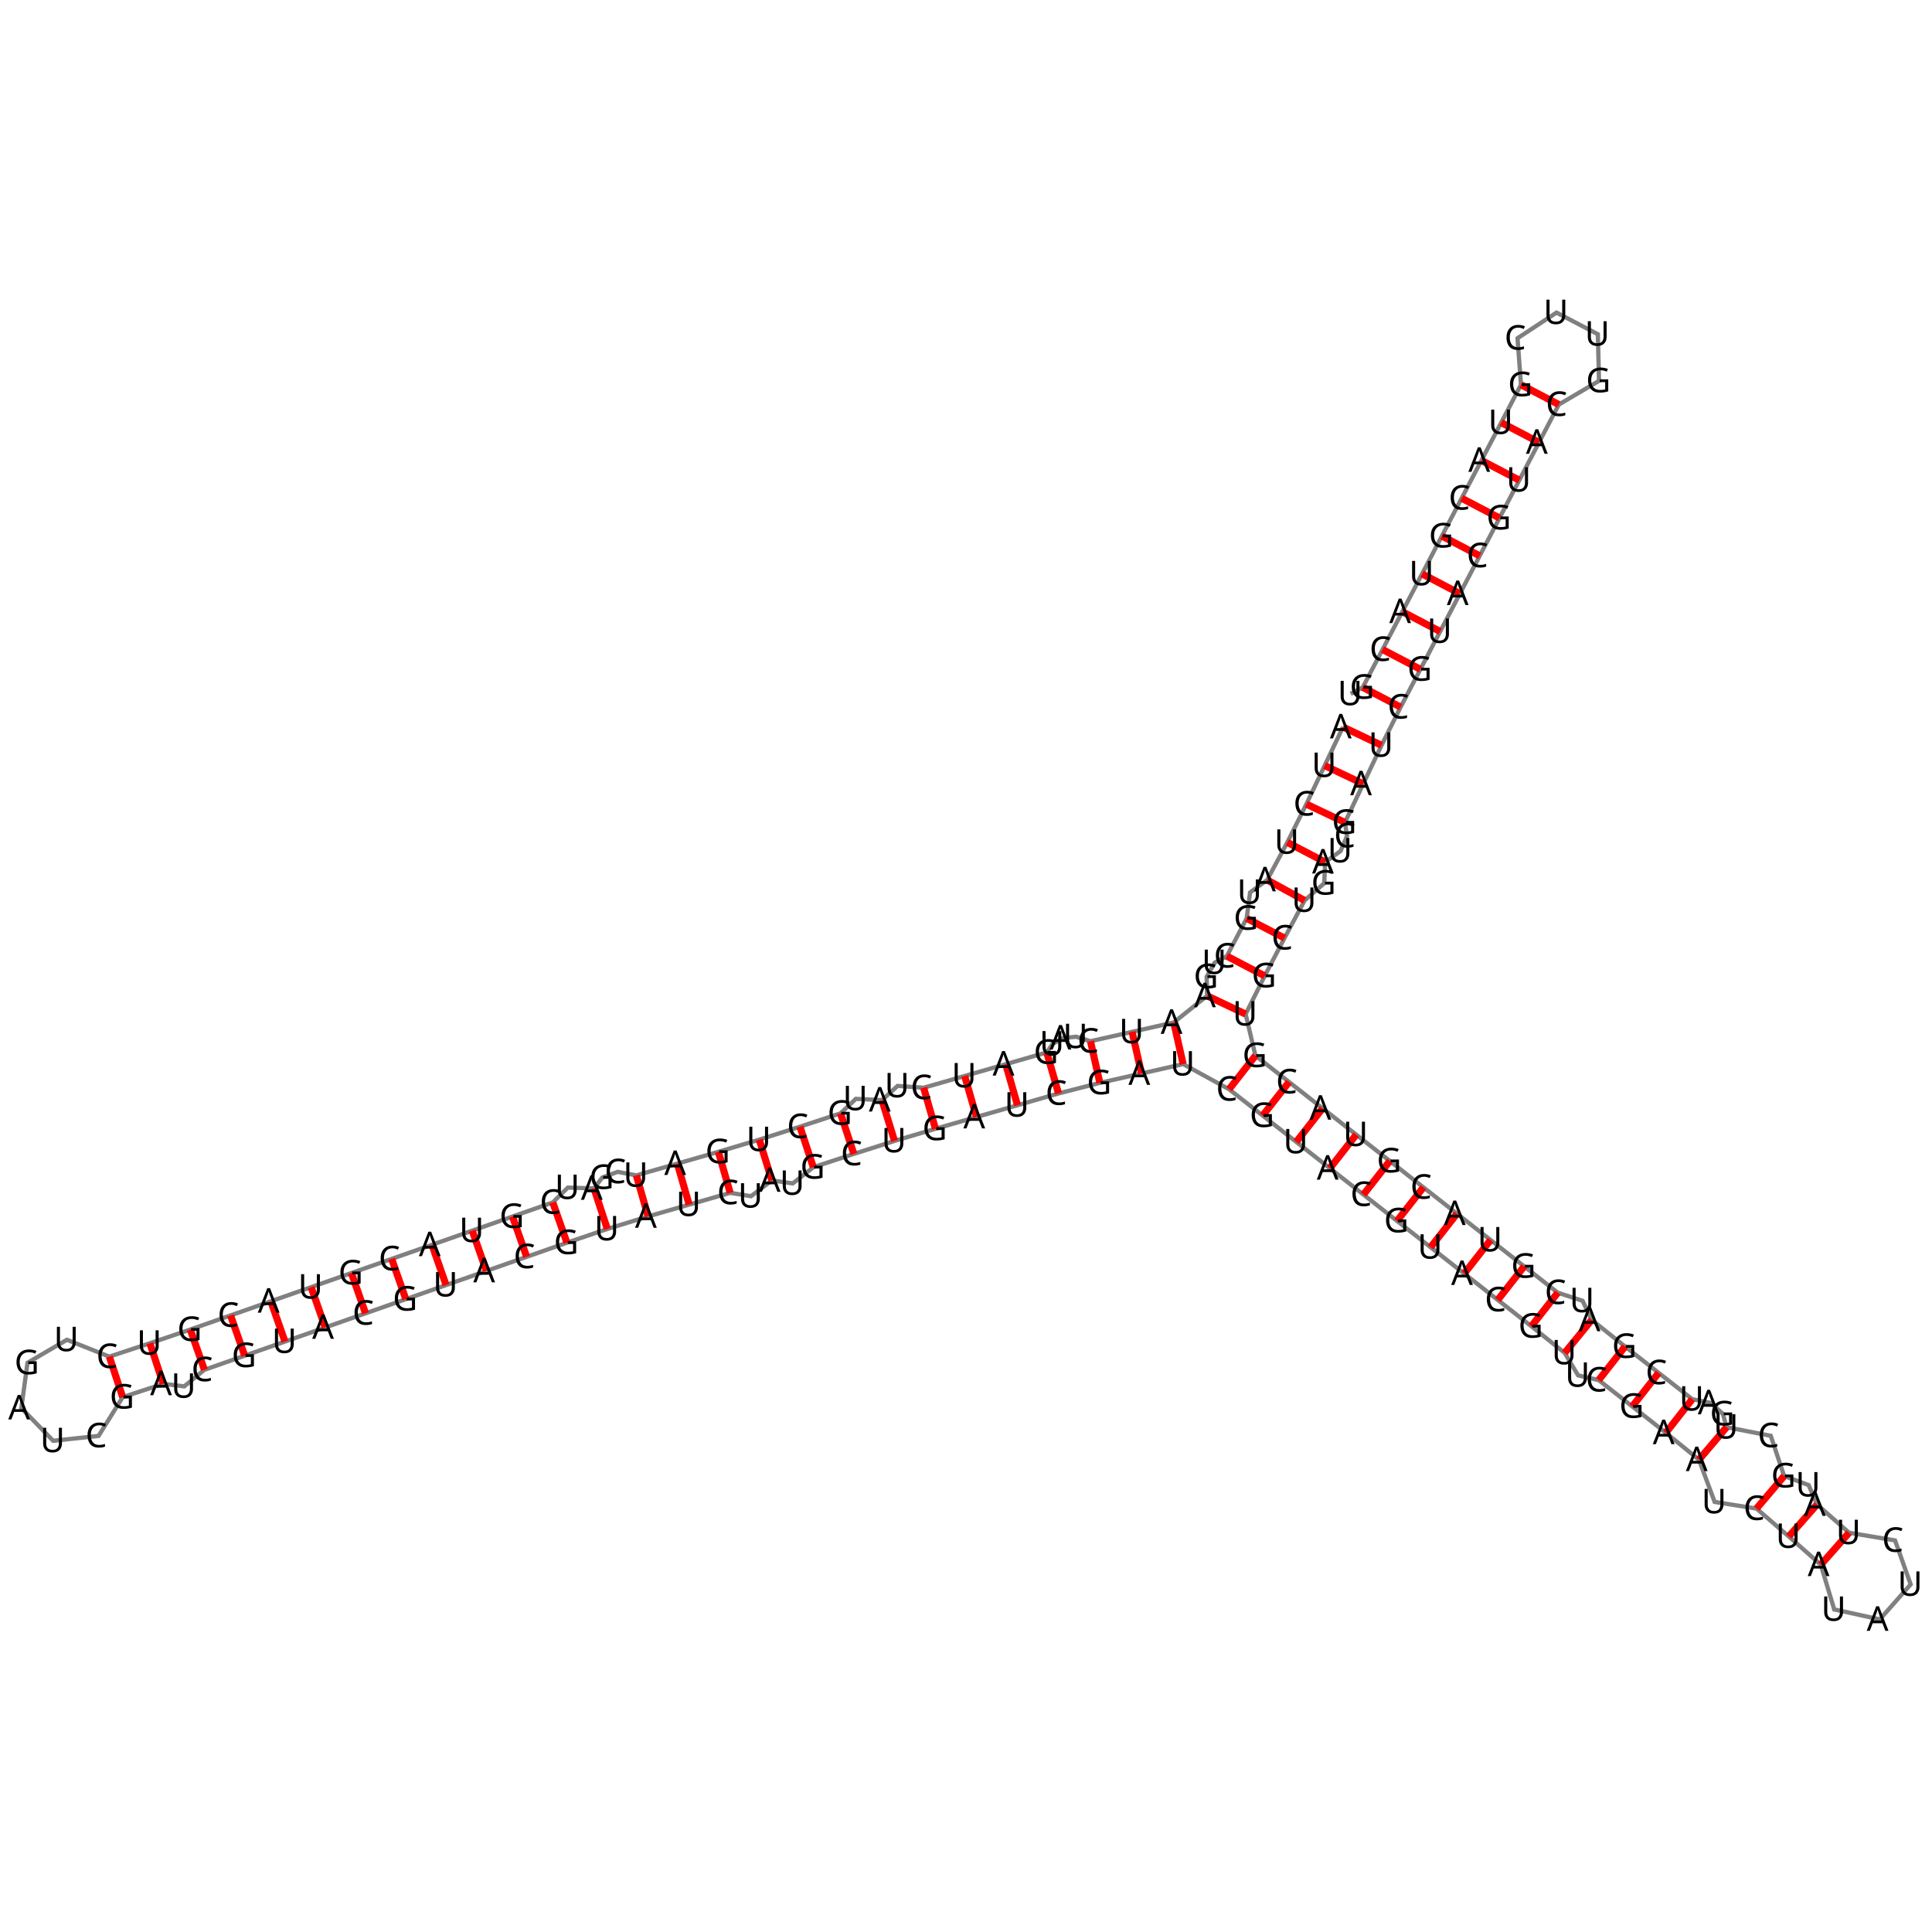
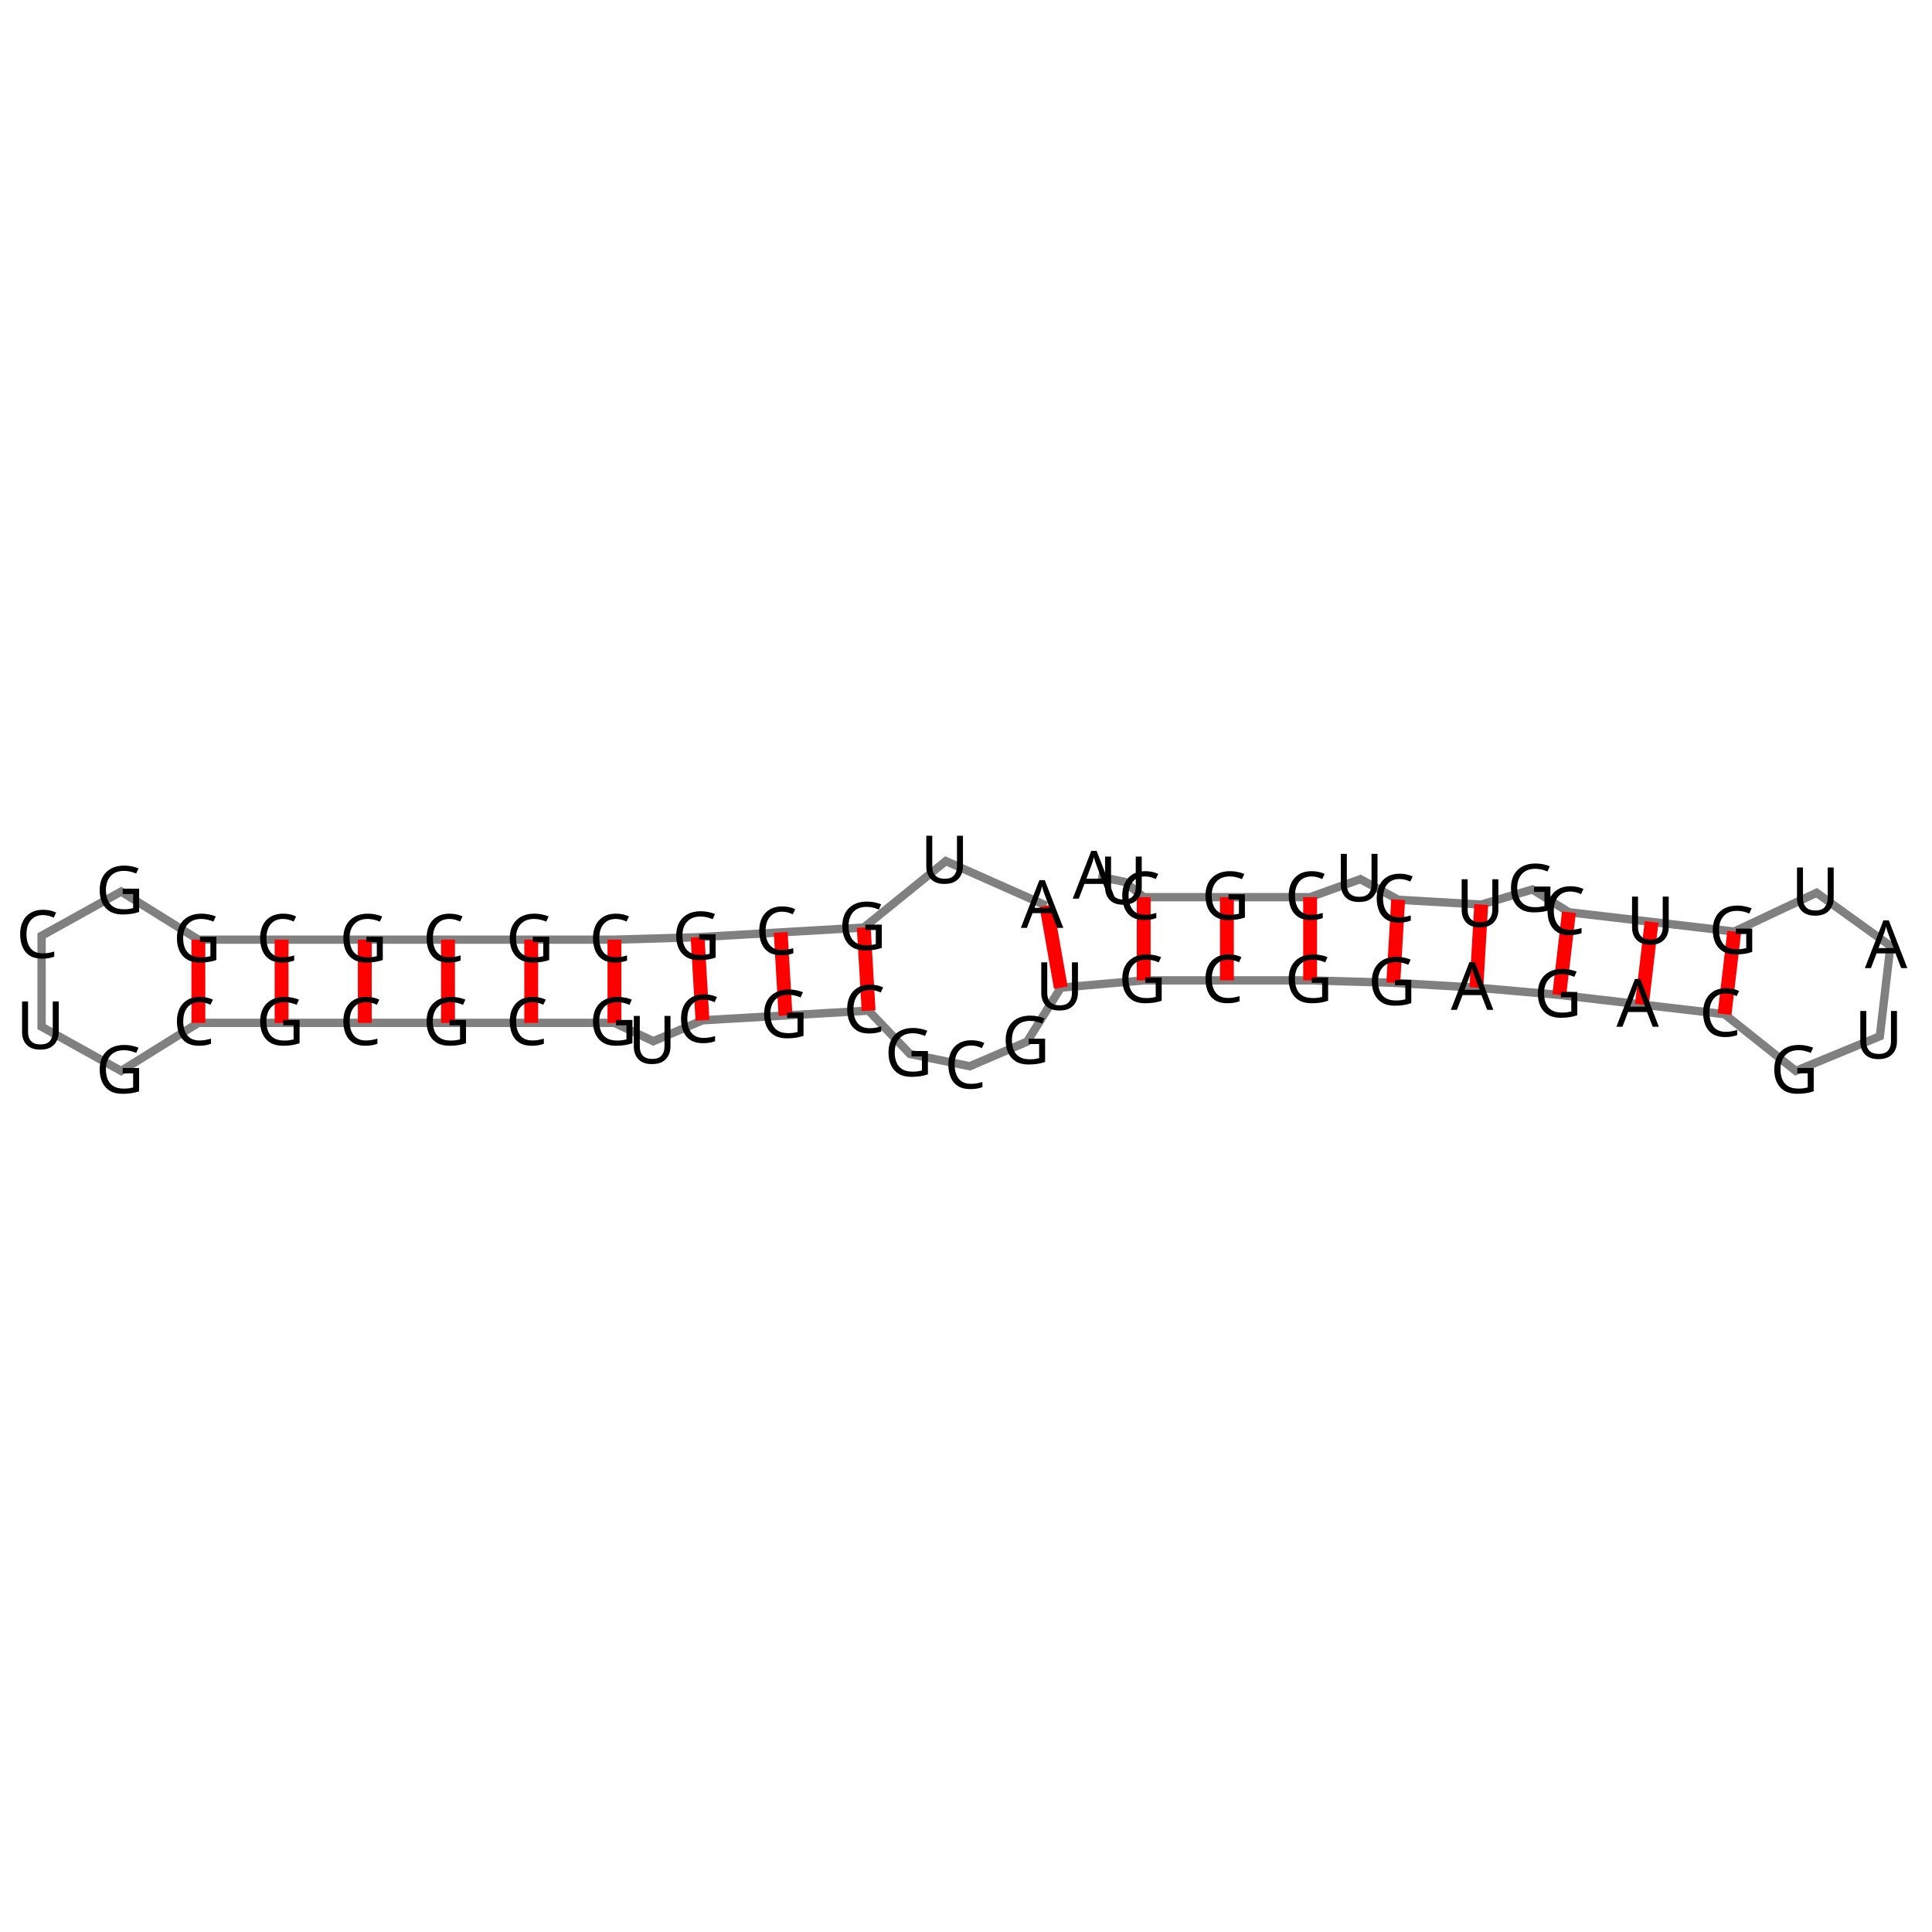
<svg xmlns="http://www.w3.org/2000/svg" height="452" width="452">
  <style type="text/css">
    
      .nucleotide {
        font-family: SansSerif;
      }
      .backbone {
        stroke: grey;
        fill:   none;
        stroke-width: 1.5;
      }
      .basepairs {
        stroke: red;
        fill:   none;
        stroke-width: 2.5;
      }
    
  </style>
  <rect style="stroke: white; fill: white" height="452" x="0" y="0" width="452" />
-   <g transform="scale(0.665705,0.665705) translate(325.8323,214.9308)">
-     <polyline class="backbone" id="outline" points="       146.143,40.573       139.709,54.123       133.276,67.673       126.582,81.097       119.503,94.321       113.503,98.698       112.288,107.801       105.336,121.093       101.083,123.360       98.234,128.347       98.385,135.034       86.670,144.402       72.037,147.700       57.404,150.997       52.331,149.410       47.636,149.909       44.061,151.992       42.032,154.932       27.614,159.069       13.196,163.207       -1.222,167.345       -10.383,166.705       -15.876,171.703       -25.048,171.241       -30.444,176.344       -44.692,181.034       -58.985,185.587       -73.362,189.863       -87.780,194.001       -102.198,198.138       -108.771,196.899       -114.156,198.897       -117.086,202.723       -126.265,202.438       -131.562,207.644       -145.717,212.608       -159.872,217.572       -174.027,222.535       -188.181,227.499       -202.336,232.463       -216.491,237.427       -230.646,242.391       -244.801,247.355       -258.956,252.319       -273.158,257.146       -287.405,261.837       -302.318,255.921       -316.169,264.017       -318.332,279.913       -307.149,291.416       -291.198,289.701       -282.715,276.084       -268.467,271.394       -261.095,272.294       -253.992,266.474       -239.837,261.510       -225.682,256.546       -211.527,251.582       -197.372,246.618       -183.217,241.654       -169.063,236.690       -154.908,231.726       -140.753,226.762       -126.598,221.799       -112.396,216.971       -98.060,212.556       -83.642,208.419       -69.224,204.281       -61.892,205.464       -54.570,199.922       -47.216,200.964       -40.002,195.282       -25.754,190.592       -11.462,186.039       2.916,181.763       17.334,177.625       31.752,173.487       46.170,169.350       60.702,165.631       75.335,162.333       89.968,159.035       106.118,167.873       117.923,177.128       129.727,186.383       141.531,195.638       153.335,204.893       165.140,214.148       176.944,223.404       188.748,232.659       200.553,241.914       212.357,251.169       224.072,260.537       228.773,268.426       236.012,270.087       247.816,279.342       259.621,288.597       271.244,298.078       276.763,312.905       291.474,315.238       302.819,325.051       314.069,334.973       318.781,350.680       334.800,354.190       345.647,341.891       340.164,326.435       323.991,323.723       312.741,313.801       309.790,306.986       301.177,303.799       296.477,289.666       280.948,286.639       279.671,281.992       275.433,278.115       268.876,276.793       257.072,267.537       245.267,258.282       233.553,248.914       230.342,242.217       221.612,239.365       209.808,230.110       198.004,220.854       186.199,211.599       174.395,202.344       162.591,193.089       150.786,183.834       138.982,174.579       127.178,165.323       115.373,156.068       111.935,141.468       118.629,128.044       125.580,114.752       132.659,101.527       139.560,95.468       139.874,88.048       145.306,84.144       147.574,78.868       146.826,74.107       153.259,60.557       159.693,47.006       166.387,33.583       173.338,20.291       180.289,6.998       187.240,-6.294       194.191,-19.586       201.143,-32.878       208.094,-46.170       215.045,-59.462       221.996,-72.755       236.126,-81.078       235.712,-97.472       221.180,-105.072       207.479,-96.059       208.704,-79.706       201.753,-66.413       194.802,-53.121       187.850,-39.829       180.899,-26.537       173.948,-13.245       166.997,0.047       160.046,13.339       153.095,26.632       148.842,28.899     " />
+   <g transform="scale(1.297871,1.297871) translate(100.48,79.4808)">
+     <polyline class="backbone" id="outline" points="       88.136,83.777       70.014,75.736       55.222,87.721       40.248,88.593       25.273,89.465       10.279,89.902       -4.721,89.902       -19.721,89.902       -34.721,89.902       -49.721,89.902       -64.721,89.902       -78.645,81.238       -92.980,89.202       -92.980,105.601       -78.645,113.565       -64.721,104.902       -49.721,104.902       -34.721,104.902       -19.721,104.902       -4.721,104.902       10.279,104.902       17.292,108.209       26.145,104.440       41.120,103.568       56.094,102.696       63.542,110.508       74.337,112.718       84.669,108.281       90.741,98.549       105.683,97.242       120.683,97.242       135.683,97.242       150.677,97.678       165.652,98.550       180.595,99.858       195.493,101.599       210.392,103.341       223.216,113.562       238.379,107.316       240.283,91.028       226.969,81.453       212.133,88.442       197.235,86.701       182.336,84.959       175.755,80.860       166.524,83.576       151.549,82.704       144.741,78.994       135.683,82.242       120.683,82.242       105.683,82.242       102.243,79.485       97.490,78.514     " />
    <g id="pairs">
-       <line class="basepairs" id="1,139" x1="146.143" y1="40.573" x2="159.693" y2="47.006" />
-       <line class="basepairs" id="2,138" x1="139.709" y1="54.123" x2="153.259" y2="60.557" />
-       <line class="basepairs" id="3,137" x1="133.276" y1="67.673" x2="146.826" y2="74.107" />
-       <line class="basepairs" id="4,134" x1="126.582" y1="81.097" x2="139.874" y2="88.048" />
-       <line class="basepairs" id="5,132" x1="119.503" y1="94.321" x2="132.659" y2="101.527" />
-       <line class="basepairs" id="7,131" x1="112.288" y1="107.801" x2="125.58" y2="114.752" />
-       <line class="basepairs" id="8,130" x1="105.336" y1="121.093" x2="118.629" y2="128.044" />
-       <line class="basepairs" id="11,129" x1="98.385" y1="135.034" x2="111.935" y2="141.468" />
-       <line class="basepairs" id="12,81" x1="86.67" y1="144.402" x2="89.968" y2="159.035" />
-       <line class="basepairs" id="13,80" x1="72.037" y1="147.7" x2="75.335" y2="162.333" />
-       <line class="basepairs" id="14,79" x1="57.404" y1="150.997" x2="60.702" y2="165.631" />
-       <line class="basepairs" id="18,78" x1="42.032" y1="154.932" x2="46.17" y2="169.35" />
-       <line class="basepairs" id="19,77" x1="27.614" y1="159.069" x2="31.752" y2="173.487" />
-       <line class="basepairs" id="20,76" x1="13.196" y1="163.207" x2="17.334" y2="177.625" />
-       <line class="basepairs" id="21,75" x1="-1.222" y1="167.345" x2="2.916" y2="181.763" />
-       <line class="basepairs" id="23,74" x1="-15.876" y1="171.703" x2="-11.462" y2="186.039" />
-       <line class="basepairs" id="25,73" x1="-30.444" y1="176.344" x2="-25.754" y2="190.592" />
-       <line class="basepairs" id="26,72" x1="-44.692" y1="181.034" x2="-40.002" y2="195.282" />
-       <line class="basepairs" id="27,70" x1="-58.985" y1="185.587" x2="-54.57" y2="199.922" />
-       <line class="basepairs" id="28,68" x1="-73.362" y1="189.863" x2="-69.224" y2="204.281" />
-       <line class="basepairs" id="29,67" x1="-87.78" y1="194.001" x2="-83.642" y2="208.419" />
-       <line class="basepairs" id="30,66" x1="-102.198" y1="198.138" x2="-98.06" y2="212.556" />
-       <line class="basepairs" id="33,65" x1="-117.086" y1="202.723" x2="-112.396" y2="216.971" />
-       <line class="basepairs" id="35,64" x1="-131.562" y1="207.644" x2="-126.598" y2="221.799" />
-       <line class="basepairs" id="36,63" x1="-145.717" y1="212.608" x2="-140.753" y2="226.762" />
-       <line class="basepairs" id="37,62" x1="-159.872" y1="217.572" x2="-154.908" y2="231.726" />
-       <line class="basepairs" id="38,61" x1="-174.027" y1="222.535" x2="-169.063" y2="236.69" />
-       <line class="basepairs" id="39,60" x1="-188.181" y1="227.499" x2="-183.217" y2="241.654" />
-       <line class="basepairs" id="40,59" x1="-202.336" y1="232.463" x2="-197.372" y2="246.618" />
-       <line class="basepairs" id="41,58" x1="-216.491" y1="237.427" x2="-211.527" y2="251.582" />
-       <line class="basepairs" id="42,57" x1="-230.646" y1="242.391" x2="-225.682" y2="256.546" />
-       <line class="basepairs" id="43,56" x1="-244.801" y1="247.355" x2="-239.837" y2="261.51" />
-       <line class="basepairs" id="44,55" x1="-258.956" y1="252.319" x2="-253.992" y2="266.474" />
-       <line class="basepairs" id="45,53" x1="-273.158" y1="257.146" x2="-268.467" y2="271.394" />
-       <line class="basepairs" id="46,52" x1="-287.405" y1="261.837" x2="-282.715" y2="276.084" />
-       <line class="basepairs" id="82,128" x1="106.118" y1="167.873" x2="115.373" y2="156.068" />
-       <line class="basepairs" id="83,127" x1="117.922" y1="177.128" x2="127.178" y2="165.323" />
-       <line class="basepairs" id="84,126" x1="129.727" y1="186.383" x2="138.982" y2="174.579" />
-       <line class="basepairs" id="85,125" x1="141.531" y1="195.638" x2="150.786" y2="183.834" />
-       <line class="basepairs" id="86,124" x1="153.335" y1="204.893" x2="162.591" y2="193.089" />
-       <line class="basepairs" id="87,123" x1="165.14" y1="214.148" x2="174.395" y2="202.344" />
-       <line class="basepairs" id="88,122" x1="176.944" y1="223.404" x2="186.199" y2="211.599" />
-       <line class="basepairs" id="89,121" x1="188.748" y1="232.659" x2="198.004" y2="220.854" />
-       <line class="basepairs" id="90,120" x1="200.553" y1="241.914" x2="209.808" y2="230.11" />
-       <line class="basepairs" id="91,119" x1="212.357" y1="251.169" x2="221.612" y2="239.365" />
-       <line class="basepairs" id="92,117" x1="224.072" y1="260.537" x2="233.553" y2="248.914" />
-       <line class="basepairs" id="94,116" x1="236.012" y1="270.087" x2="245.267" y2="258.282" />
-       <line class="basepairs" id="95,115" x1="247.816" y1="279.342" x2="257.072" y2="267.537" />
-       <line class="basepairs" id="96,114" x1="259.621" y1="288.597" x2="268.876" y2="276.793" />
-       <line class="basepairs" id="97,111" x1="271.244" y1="298.078" x2="280.948" y2="286.639" />
-       <line class="basepairs" id="99,109" x1="291.474" y1="315.238" x2="301.177" y2="303.799" />
-       <line class="basepairs" id="100,107" x1="302.819" y1="325.051" x2="312.741" y2="313.801" />
-       <line class="basepairs" id="101,106" x1="314.069" y1="334.973" x2="323.991" y2="323.723" />
-       <line class="basepairs" id="140,161" x1="166.387" y1="33.583" x2="153.095" y2="26.632" />
-       <line class="basepairs" id="141,160" x1="173.338" y1="20.291" x2="160.046" y2="13.339" />
-       <line class="basepairs" id="142,159" x1="180.289" y1="6.998" x2="166.997" y2="0.047" />
-       <line class="basepairs" id="143,158" x1="187.24" y1="-6.294" x2="173.948" y2="-13.245" />
-       <line class="basepairs" id="144,157" x1="194.191" y1="-19.586" x2="180.899" y2="-26.537" />
-       <line class="basepairs" id="145,156" x1="201.143" y1="-32.878" x2="187.85" y2="-39.829" />
-       <line class="basepairs" id="146,155" x1="208.094" y1="-46.17" x2="194.802" y2="-53.121" />
-       <line class="basepairs" id="147,154" x1="215.045" y1="-59.462" x2="201.753" y2="-66.413" />
-       <line class="basepairs" id="148,153" x1="221.996" y1="-72.755" x2="208.704" y2="-79.706" />
+       <line class="basepairs" id="1,29" x1="88.136" y1="83.777" x2="90.741" y2="98.549" />
+       <line class="basepairs" id="3,25" x1="55.222" y1="87.721" x2="56.094" y2="102.696" />
+       <line class="basepairs" id="4,24" x1="40.248" y1="88.593" x2="41.12" y2="103.568" />
+       <line class="basepairs" id="5,23" x1="25.273" y1="89.465" x2="26.145" y2="104.44" />
+       <line class="basepairs" id="6,21" x1="10.279" y1="89.902" x2="10.279" y2="104.902" />
+       <line class="basepairs" id="7,20" x1="-4.721" y1="89.902" x2="-4.721" y2="104.902" />
+       <line class="basepairs" id="8,19" x1="-19.721" y1="89.902" x2="-19.721" y2="104.902" />
+       <line class="basepairs" id="9,18" x1="-34.721" y1="89.902" x2="-34.721" y2="104.902" />
+       <line class="basepairs" id="10,17" x1="-49.721" y1="89.902" x2="-49.721" y2="104.902" />
+       <line class="basepairs" id="11,16" x1="-64.721" y1="89.902" x2="-64.721" y2="104.902" />
+       <line class="basepairs" id="30,51" x1="105.683" y1="97.242" x2="105.683" y2="82.242" />
+       <line class="basepairs" id="31,50" x1="120.683" y1="97.242" x2="120.683" y2="82.242" />
+       <line class="basepairs" id="32,49" x1="135.683" y1="97.242" x2="135.683" y2="82.242" />
+       <line class="basepairs" id="33,47" x1="150.677" y1="97.678" x2="151.549" y2="82.704" />
+       <line class="basepairs" id="34,46" x1="165.652" y1="98.55" x2="166.524" y2="83.576" />
+       <line class="basepairs" id="35,44" x1="180.595" y1="99.858" x2="182.336" y2="84.959" />
+       <line class="basepairs" id="36,43" x1="195.493" y1="101.599" x2="197.235" y2="86.701" />
+       <line class="basepairs" id="37,42" x1="210.392" y1="103.341" x2="212.133" y2="88.442" />
    </g>
    <g transform="translate(-4.6, 4)" id="seq">
-       <text class="nucleotide" x="146.143" y="40.573">A</text>
-       <text class="nucleotide" x="139.709" y="54.123">U</text>
-       <text class="nucleotide" x="133.276" y="67.673">C</text>
-       <text class="nucleotide" x="126.582" y="81.097">U</text>
-       <text class="nucleotide" x="119.503" y="94.321">A</text>
-       <text class="nucleotide" x="113.503" y="98.698">U</text>
-       <text class="nucleotide" x="112.288" y="107.801">G</text>
-       <text class="nucleotide" x="105.336" y="121.093">C</text>
-       <text class="nucleotide" x="101.083" y="123.360">U</text>
-       <text class="nucleotide" x="98.234" y="128.347">G</text>
-       <text class="nucleotide" x="98.385" y="135.034">A</text>
-       <text class="nucleotide" x="86.670" y="144.402">A</text>
-       <text class="nucleotide" x="72.037" y="147.700">U</text>
-       <text class="nucleotide" x="57.404" y="150.997">C</text>
-       <text class="nucleotide" x="52.331" y="149.410">U</text>
-       <text class="nucleotide" x="47.636" y="149.909">A</text>
-       <text class="nucleotide" x="44.061" y="151.992">U</text>
-       <text class="nucleotide" x="42.032" y="154.932">G</text>
-       <text class="nucleotide" x="27.614" y="159.069">A</text>
-       <text class="nucleotide" x="13.196" y="163.207">U</text>
-       <text class="nucleotide" x="-1.222" y="167.345">C</text>
-       <text class="nucleotide" x="-10.383" y="166.705">U</text>
-       <text class="nucleotide" x="-15.876" y="171.703">A</text>
-       <text class="nucleotide" x="-25.048" y="171.241">U</text>
-       <text class="nucleotide" x="-30.444" y="176.344">G</text>
-       <text class="nucleotide" x="-44.692" y="181.034">C</text>
-       <text class="nucleotide" x="-58.985" y="185.587">U</text>
-       <text class="nucleotide" x="-73.362" y="189.863">G</text>
-       <text class="nucleotide" x="-87.780" y="194.001">A</text>
-       <text class="nucleotide" x="-102.198" y="198.138">U</text>
-       <text class="nucleotide" x="-108.771" y="196.899">C</text>
-       <text class="nucleotide" x="-114.156" y="198.897">G</text>
-       <text class="nucleotide" x="-117.086" y="202.723">A</text>
-       <text class="nucleotide" x="-126.265" y="202.438">U</text>
-       <text class="nucleotide" x="-131.562" y="207.644">C</text>
-       <text class="nucleotide" x="-145.717" y="212.608">G</text>
-       <text class="nucleotide" x="-159.872" y="217.572">U</text>
-       <text class="nucleotide" x="-174.027" y="222.535">A</text>
-       <text class="nucleotide" x="-188.181" y="227.499">C</text>
-       <text class="nucleotide" x="-202.336" y="232.463">G</text>
-       <text class="nucleotide" x="-216.491" y="237.427">U</text>
-       <text class="nucleotide" x="-230.646" y="242.391">A</text>
-       <text class="nucleotide" x="-244.801" y="247.355">C</text>
-       <text class="nucleotide" x="-258.956" y="252.319">G</text>
-       <text class="nucleotide" x="-273.158" y="257.146">U</text>
-       <text class="nucleotide" x="-287.405" y="261.837">C</text>
-       <text class="nucleotide" x="-302.318" y="255.921">U</text>
-       <text class="nucleotide" x="-316.169" y="264.017">G</text>
-       <text class="nucleotide" x="-318.332" y="279.913">A</text>
-       <text class="nucleotide" x="-307.149" y="291.416">U</text>
-       <text class="nucleotide" x="-291.198" y="289.701">C</text>
-       <text class="nucleotide" x="-282.715" y="276.084">G</text>
-       <text class="nucleotide" x="-268.467" y="271.394">A</text>
-       <text class="nucleotide" x="-261.095" y="272.294">U</text>
-       <text class="nucleotide" x="-253.992" y="266.474">C</text>
-       <text class="nucleotide" x="-239.837" y="261.510">G</text>
-       <text class="nucleotide" x="-225.682" y="256.546">U</text>
-       <text class="nucleotide" x="-211.527" y="251.582">A</text>
-       <text class="nucleotide" x="-197.372" y="246.618">C</text>
-       <text class="nucleotide" x="-183.217" y="241.654">G</text>
-       <text class="nucleotide" x="-169.063" y="236.690">U</text>
-       <text class="nucleotide" x="-154.908" y="231.726">A</text>
-       <text class="nucleotide" x="-140.753" y="226.762">C</text>
-       <text class="nucleotide" x="-126.598" y="221.799">G</text>
-       <text class="nucleotide" x="-112.396" y="216.971">U</text>
-       <text class="nucleotide" x="-98.060" y="212.556">A</text>
-       <text class="nucleotide" x="-83.642" y="208.419">U</text>
-       <text class="nucleotide" x="-69.224" y="204.281">C</text>
-       <text class="nucleotide" x="-61.892" y="205.464">U</text>
-       <text class="nucleotide" x="-54.570" y="199.922">A</text>
-       <text class="nucleotide" x="-47.216" y="200.964">U</text>
-       <text class="nucleotide" x="-40.002" y="195.282">G</text>
-       <text class="nucleotide" x="-25.754" y="190.592">C</text>
-       <text class="nucleotide" x="-11.462" y="186.039">U</text>
-       <text class="nucleotide" x="2.916" y="181.763">G</text>
-       <text class="nucleotide" x="17.334" y="177.625">A</text>
-       <text class="nucleotide" x="31.752" y="173.487">U</text>
-       <text class="nucleotide" x="46.170" y="169.350">C</text>
-       <text class="nucleotide" x="60.702" y="165.631">G</text>
-       <text class="nucleotide" x="75.335" y="162.333">A</text>
-       <text class="nucleotide" x="89.968" y="159.035">U</text>
-       <text class="nucleotide" x="106.118" y="167.873">C</text>
-       <text class="nucleotide" x="117.923" y="177.128">G</text>
-       <text class="nucleotide" x="129.727" y="186.383">U</text>
-       <text class="nucleotide" x="141.531" y="195.638">A</text>
-       <text class="nucleotide" x="153.335" y="204.893">C</text>
-       <text class="nucleotide" x="165.140" y="214.148">G</text>
-       <text class="nucleotide" x="176.944" y="223.404">U</text>
-       <text class="nucleotide" x="188.748" y="232.659">A</text>
-       <text class="nucleotide" x="200.553" y="241.914">C</text>
-       <text class="nucleotide" x="212.357" y="251.169">G</text>
-       <text class="nucleotide" x="224.072" y="260.537">U</text>
-       <text class="nucleotide" x="228.773" y="268.426">U</text>
-       <text class="nucleotide" x="236.012" y="270.087">C</text>
-       <text class="nucleotide" x="247.816" y="279.342">G</text>
-       <text class="nucleotide" x="259.621" y="288.597">A</text>
-       <text class="nucleotide" x="271.244" y="298.078">A</text>
-       <text class="nucleotide" x="276.763" y="312.905">U</text>
-       <text class="nucleotide" x="291.474" y="315.238">C</text>
-       <text class="nucleotide" x="302.819" y="325.051">U</text>
-       <text class="nucleotide" x="314.069" y="334.973">A</text>
-       <text class="nucleotide" x="318.781" y="350.680">U</text>
-       <text class="nucleotide" x="334.800" y="354.190">A</text>
-       <text class="nucleotide" x="345.647" y="341.891">U</text>
-       <text class="nucleotide" x="340.164" y="326.435">C</text>
-       <text class="nucleotide" x="323.991" y="323.723">U</text>
-       <text class="nucleotide" x="312.741" y="313.801">A</text>
-       <text class="nucleotide" x="309.790" y="306.986">U</text>
-       <text class="nucleotide" x="301.177" y="303.799">G</text>
-       <text class="nucleotide" x="296.477" y="289.666">C</text>
-       <text class="nucleotide" x="280.948" y="286.639">U</text>
-       <text class="nucleotide" x="279.671" y="281.992">G</text>
-       <text class="nucleotide" x="275.433" y="278.115">A</text>
-       <text class="nucleotide" x="268.876" y="276.793">U</text>
-       <text class="nucleotide" x="257.072" y="267.537">C</text>
-       <text class="nucleotide" x="245.267" y="258.282">G</text>
-       <text class="nucleotide" x="233.553" y="248.914">A</text>
-       <text class="nucleotide" x="230.342" y="242.217">U</text>
-       <text class="nucleotide" x="221.612" y="239.365">C</text>
-       <text class="nucleotide" x="209.808" y="230.110">G</text>
-       <text class="nucleotide" x="198.004" y="220.854">U</text>
-       <text class="nucleotide" x="186.199" y="211.599">A</text>
-       <text class="nucleotide" x="174.395" y="202.344">C</text>
-       <text class="nucleotide" x="162.591" y="193.089">G</text>
-       <text class="nucleotide" x="150.786" y="183.834">U</text>
-       <text class="nucleotide" x="138.982" y="174.579">A</text>
-       <text class="nucleotide" x="127.178" y="165.323">C</text>
-       <text class="nucleotide" x="115.373" y="156.068">G</text>
-       <text class="nucleotide" x="111.935" y="141.468">U</text>
-       <text class="nucleotide" x="118.629" y="128.044">G</text>
-       <text class="nucleotide" x="125.580" y="114.752">C</text>
-       <text class="nucleotide" x="132.659" y="101.527">U</text>
-       <text class="nucleotide" x="139.560" y="95.468">G</text>
-       <text class="nucleotide" x="139.874" y="88.048">A</text>
-       <text class="nucleotide" x="145.306" y="84.144">U</text>
-       <text class="nucleotide" x="147.574" y="78.868">C</text>
-       <text class="nucleotide" x="146.826" y="74.107">G</text>
-       <text class="nucleotide" x="153.259" y="60.557">A</text>
-       <text class="nucleotide" x="159.693" y="47.006">U</text>
-       <text class="nucleotide" x="166.387" y="33.583">C</text>
-       <text class="nucleotide" x="173.338" y="20.291">G</text>
-       <text class="nucleotide" x="180.289" y="6.998">U</text>
-       <text class="nucleotide" x="187.240" y="-6.294">A</text>
-       <text class="nucleotide" x="194.191" y="-19.586">C</text>
-       <text class="nucleotide" x="201.143" y="-32.878">G</text>
-       <text class="nucleotide" x="208.094" y="-46.170">U</text>
-       <text class="nucleotide" x="215.045" y="-59.462">A</text>
-       <text class="nucleotide" x="221.996" y="-72.755">C</text>
-       <text class="nucleotide" x="236.126" y="-81.078">G</text>
-       <text class="nucleotide" x="235.712" y="-97.472">U</text>
-       <text class="nucleotide" x="221.180" y="-105.072">U</text>
-       <text class="nucleotide" x="207.479" y="-96.059">C</text>
-       <text class="nucleotide" x="208.704" y="-79.706">G</text>
-       <text class="nucleotide" x="201.753" y="-66.413">U</text>
-       <text class="nucleotide" x="194.802" y="-53.121">A</text>
-       <text class="nucleotide" x="187.850" y="-39.829">C</text>
-       <text class="nucleotide" x="180.899" y="-26.537">G</text>
-       <text class="nucleotide" x="173.948" y="-13.245">U</text>
-       <text class="nucleotide" x="166.997" y="0.047">A</text>
-       <text class="nucleotide" x="160.046" y="13.339">C</text>
-       <text class="nucleotide" x="153.095" y="26.632">G</text>
-       <text class="nucleotide" x="148.842" y="28.899">U</text>
+       <text class="nucleotide" x="88.136" y="83.777">A</text>
+       <text class="nucleotide" x="70.014" y="75.736">U</text>
+       <text class="nucleotide" x="55.222" y="87.721">G</text>
+       <text class="nucleotide" x="40.248" y="88.593">C</text>
+       <text class="nucleotide" x="25.273" y="89.465">G</text>
+       <text class="nucleotide" x="10.279" y="89.902">C</text>
+       <text class="nucleotide" x="-4.721" y="89.902">G</text>
+       <text class="nucleotide" x="-19.721" y="89.902">C</text>
+       <text class="nucleotide" x="-34.721" y="89.902">G</text>
+       <text class="nucleotide" x="-49.721" y="89.902">C</text>
+       <text class="nucleotide" x="-64.721" y="89.902">G</text>
+       <text class="nucleotide" x="-78.645" y="81.238">G</text>
+       <text class="nucleotide" x="-92.980" y="89.202">C</text>
+       <text class="nucleotide" x="-92.980" y="105.601">U</text>
+       <text class="nucleotide" x="-78.645" y="113.565">G</text>
+       <text class="nucleotide" x="-64.721" y="104.902">C</text>
+       <text class="nucleotide" x="-49.721" y="104.902">G</text>
+       <text class="nucleotide" x="-34.721" y="104.902">C</text>
+       <text class="nucleotide" x="-19.721" y="104.902">G</text>
+       <text class="nucleotide" x="-4.721" y="104.902">C</text>
+       <text class="nucleotide" x="10.279" y="104.902">G</text>
+       <text class="nucleotide" x="17.292" y="108.209">U</text>
+       <text class="nucleotide" x="26.145" y="104.440">C</text>
+       <text class="nucleotide" x="41.120" y="103.568">G</text>
+       <text class="nucleotide" x="56.094" y="102.696">C</text>
+       <text class="nucleotide" x="63.542" y="110.508">G</text>
+       <text class="nucleotide" x="74.337" y="112.718">C</text>
+       <text class="nucleotide" x="84.669" y="108.281">G</text>
+       <text class="nucleotide" x="90.741" y="98.549">U</text>
+       <text class="nucleotide" x="105.683" y="97.242">G</text>
+       <text class="nucleotide" x="120.683" y="97.242">C</text>
+       <text class="nucleotide" x="135.683" y="97.242">G</text>
+       <text class="nucleotide" x="150.677" y="97.678">G</text>
+       <text class="nucleotide" x="165.652" y="98.550">A</text>
+       <text class="nucleotide" x="180.595" y="99.858">G</text>
+       <text class="nucleotide" x="195.493" y="101.599">A</text>
+       <text class="nucleotide" x="210.392" y="103.341">C</text>
+       <text class="nucleotide" x="223.216" y="113.562">G</text>
+       <text class="nucleotide" x="238.379" y="107.316">U</text>
+       <text class="nucleotide" x="240.283" y="91.028">A</text>
+       <text class="nucleotide" x="226.969" y="81.453">U</text>
+       <text class="nucleotide" x="212.133" y="88.442">G</text>
+       <text class="nucleotide" x="197.235" y="86.701">U</text>
+       <text class="nucleotide" x="182.336" y="84.959">C</text>
+       <text class="nucleotide" x="175.755" y="80.860">G</text>
+       <text class="nucleotide" x="166.524" y="83.576">U</text>
+       <text class="nucleotide" x="151.549" y="82.704">C</text>
+       <text class="nucleotide" x="144.741" y="78.994">U</text>
+       <text class="nucleotide" x="135.683" y="82.242">C</text>
+       <text class="nucleotide" x="120.683" y="82.242">G</text>
+       <text class="nucleotide" x="105.683" y="82.242">C</text>
+       <text class="nucleotide" x="102.243" y="79.485">U</text>
+       <text class="nucleotide" x="97.490" y="78.514">A</text>
    </g>
  </g>
</svg>
